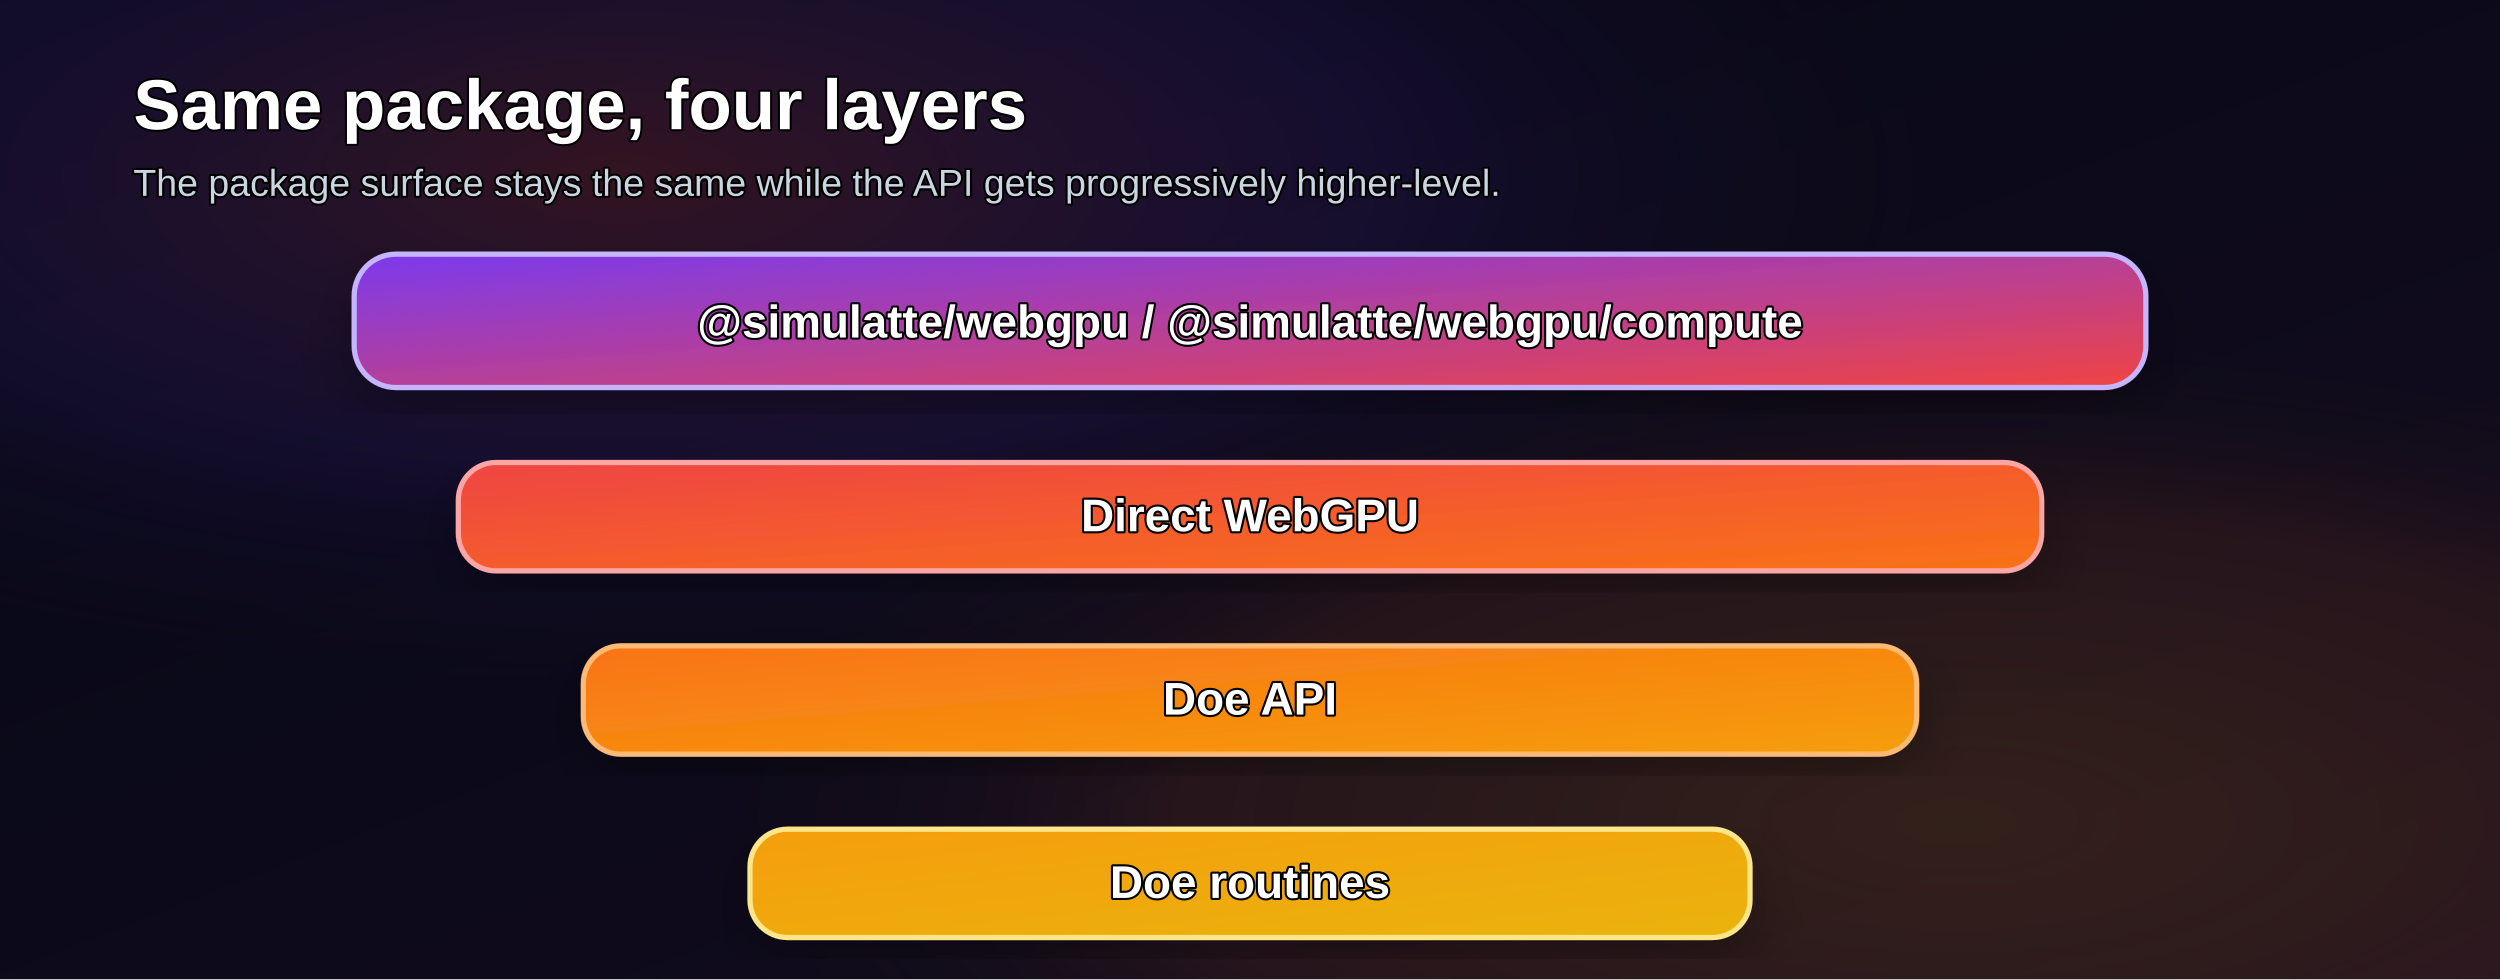
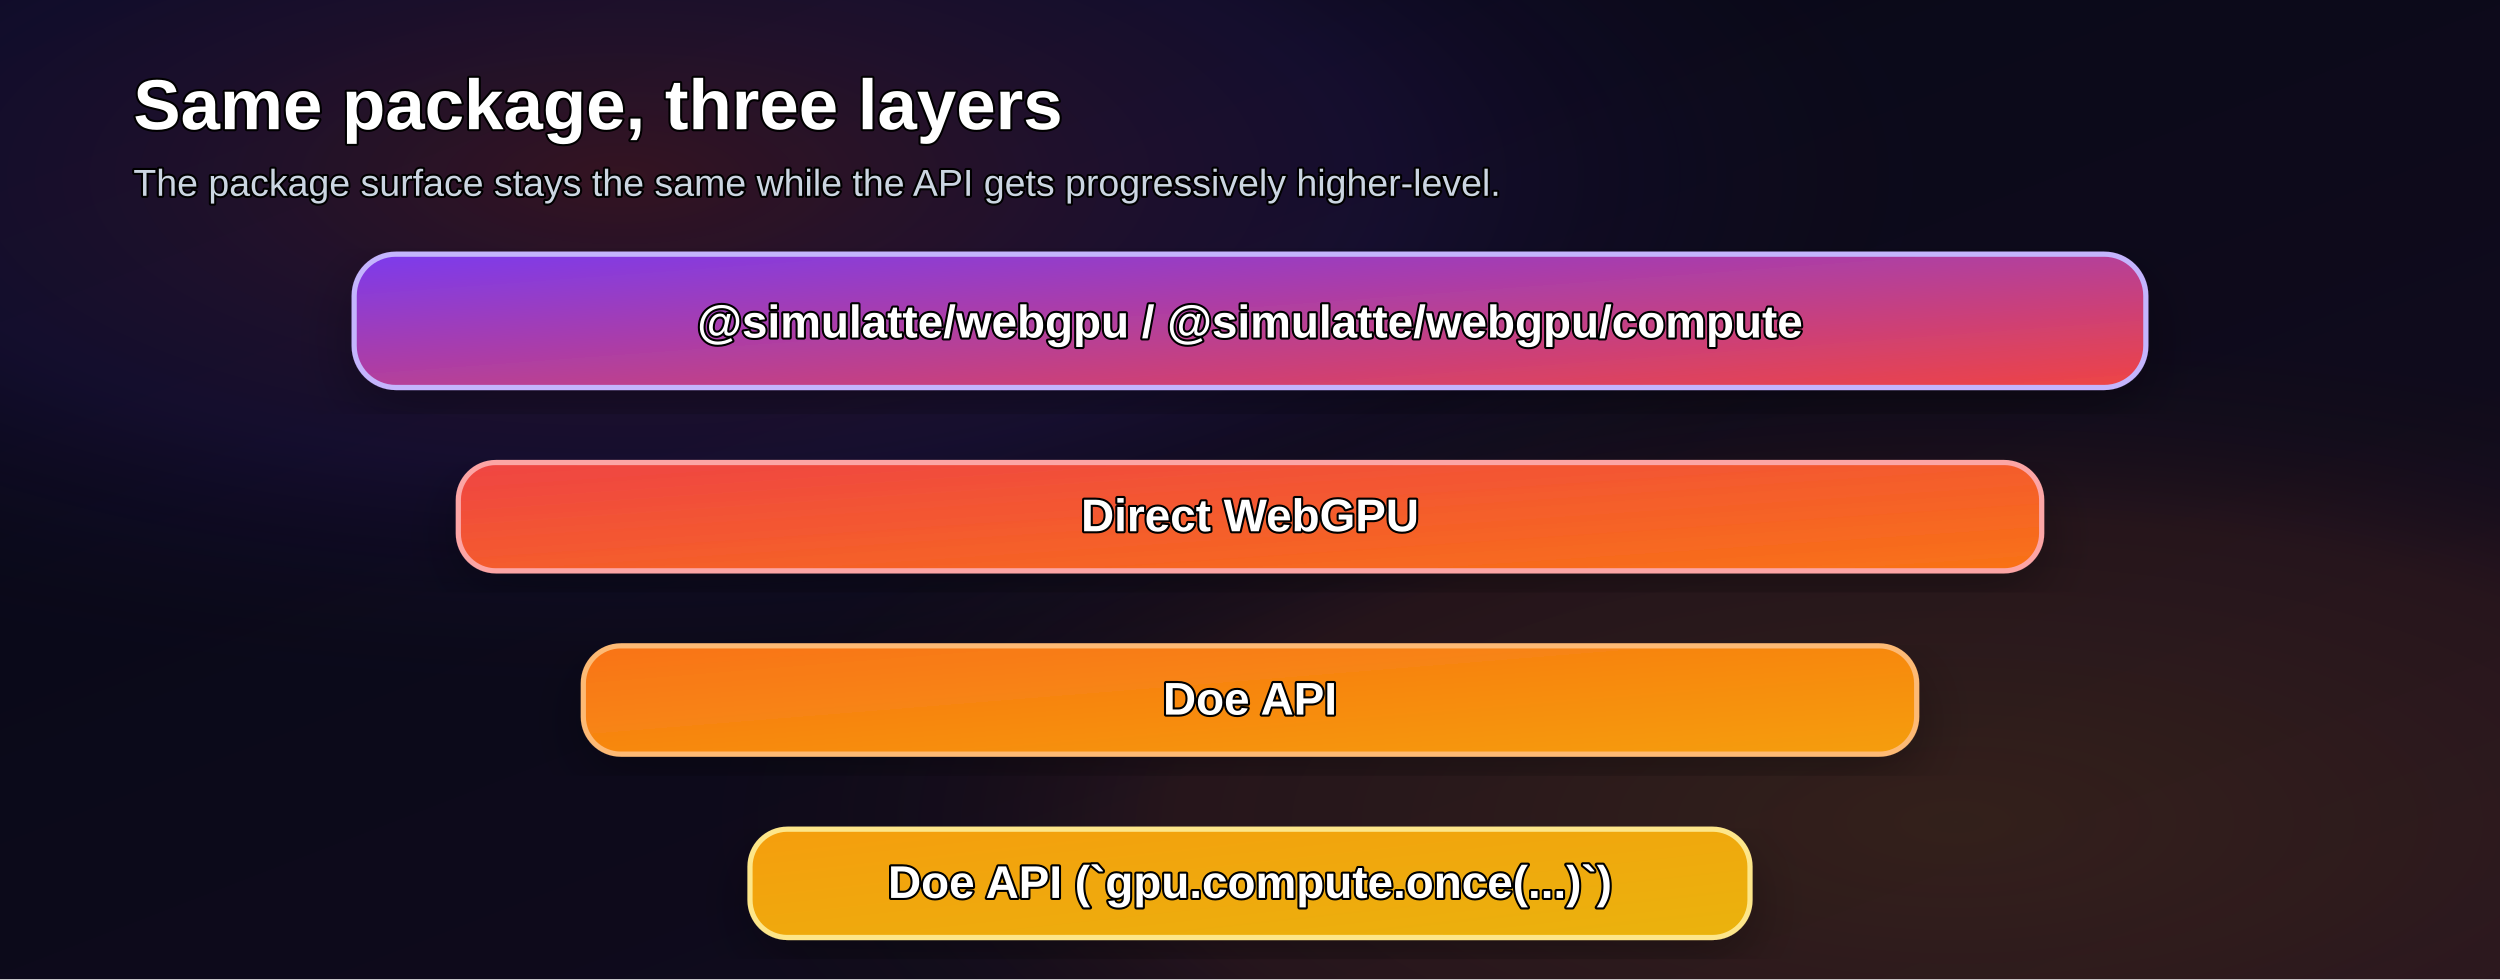
<svg xmlns="http://www.w3.org/2000/svg" width="1200" height="470" viewBox="0 0 1200 470" role="img" aria-labelledby="layers-title layers-desc">
  <defs>
    <linearGradient id="layers-bg" x1="0%" y1="0%" x2="100%" y2="100%">
      <stop offset="0%" stop-color="#050816" />
      <stop offset="100%" stop-color="#140c1f" />
    </linearGradient>
    <radialGradient id="layers-glow-top" cx="25%" cy="18%" r="55%">
      <stop offset="0%" stop-color="#ef444430" />
      <stop offset="55%" stop-color="#7c3aed18" />
      <stop offset="100%" stop-color="#00000000" />
    </radialGradient>
    <radialGradient id="layers-glow-bottom" cx="78%" cy="84%" r="52%">
      <stop offset="0%" stop-color="#f59e0b26" />
      <stop offset="60%" stop-color="#f9731618" />
      <stop offset="100%" stop-color="#00000000" />
    </radialGradient>
    <linearGradient id="layers-root" x1="0%" y1="0%" x2="100%" y2="100%">
      <stop offset="0%" stop-color="#7c3aed" />
      <stop offset="100%" stop-color="#ef4444" />
    </linearGradient>
    <linearGradient id="layers-direct" x1="0%" y1="0%" x2="100%" y2="100%">
      <stop offset="0%" stop-color="#ef4444" />
      <stop offset="100%" stop-color="#f97316" />
    </linearGradient>
    <linearGradient id="layers-api" x1="0%" y1="0%" x2="100%" y2="100%">
      <stop offset="0%" stop-color="#f97316" />
      <stop offset="100%" stop-color="#f59e0b" />
    </linearGradient>
    <linearGradient id="layers-routines" x1="0%" y1="0%" x2="100%" y2="100%">
      <stop offset="0%" stop-color="#f59e0b" />
      <stop offset="100%" stop-color="#eab308" />
    </linearGradient>
    <filter id="shadow" x="-20%" y="-20%" width="140%" height="140%">
      <feDropShadow dx="0" dy="10" stdDeviation="14" flood-color="#000000" flood-opacity="0.32" />
    </filter>
    <style>
      .title { font: 700 34px "Segoe UI", "Helvetica Neue", Arial, sans-serif; fill: #ffffff; paint-order: stroke fill; stroke: #000000; stroke-width: 2px; stroke-linejoin: round; }
      .subtitle { font: 500 18px "Segoe UI", "Helvetica Neue", Arial, sans-serif; fill: #cbd5e1; paint-order: stroke fill; stroke: #000000; stroke-width: 2px; stroke-linejoin: round; }
      .nodeTitle { font: 700 22px "Segoe UI", "Helvetica Neue", Arial, sans-serif; fill: #ffffff; paint-order: stroke fill; stroke: #000000; stroke-width: 2px; stroke-linejoin: round; }
      .box { stroke-width: 2.5; filter: url(#shadow); }
    </style>
  </defs>
  <rect width="1200" height="470" fill="url(#layers-bg)" />
  <rect width="1200" height="470" fill="url(#layers-glow-top)" />
  <rect width="1200" height="470" fill="url(#layers-glow-bottom)" />
-   <text x="64" y="62" class="title">Same package, four layers</text>
+   <text x="64" y="62" class="title">Same package, three layers</text>
  <text x="64" y="94" class="subtitle">The package surface stays the same while the API gets progressively higher-level.</text>
  <rect x="170" y="122" width="860" height="64" rx="20" fill="url(#layers-root)" stroke="#c4b5fd" class="box" />
  <text x="600" y="162" text-anchor="middle" class="nodeTitle">@simulatte/webgpu / @simulatte/webgpu/compute</text>
  <rect x="220" y="222" width="760" height="52" rx="18" fill="url(#layers-direct)" stroke="#fca5a5" class="box" />
  <text x="600" y="255" text-anchor="middle" class="nodeTitle">Direct WebGPU</text>
  <rect x="280" y="310" width="640" height="52" rx="18" fill="url(#layers-api)" stroke="#fdba74" class="box" />
  <text x="600" y="343" text-anchor="middle" class="nodeTitle">Doe API</text>
  <rect x="360" y="398" width="480" height="52" rx="18" fill="url(#layers-routines)" stroke="#fde68a" class="box" />
-   <text x="600" y="431" text-anchor="middle" class="nodeTitle">Doe routines</text>
+   <text x="600" y="431" text-anchor="middle" class="nodeTitle">Doe API (`gpu.compute.once(...)`)</text>
</svg>
